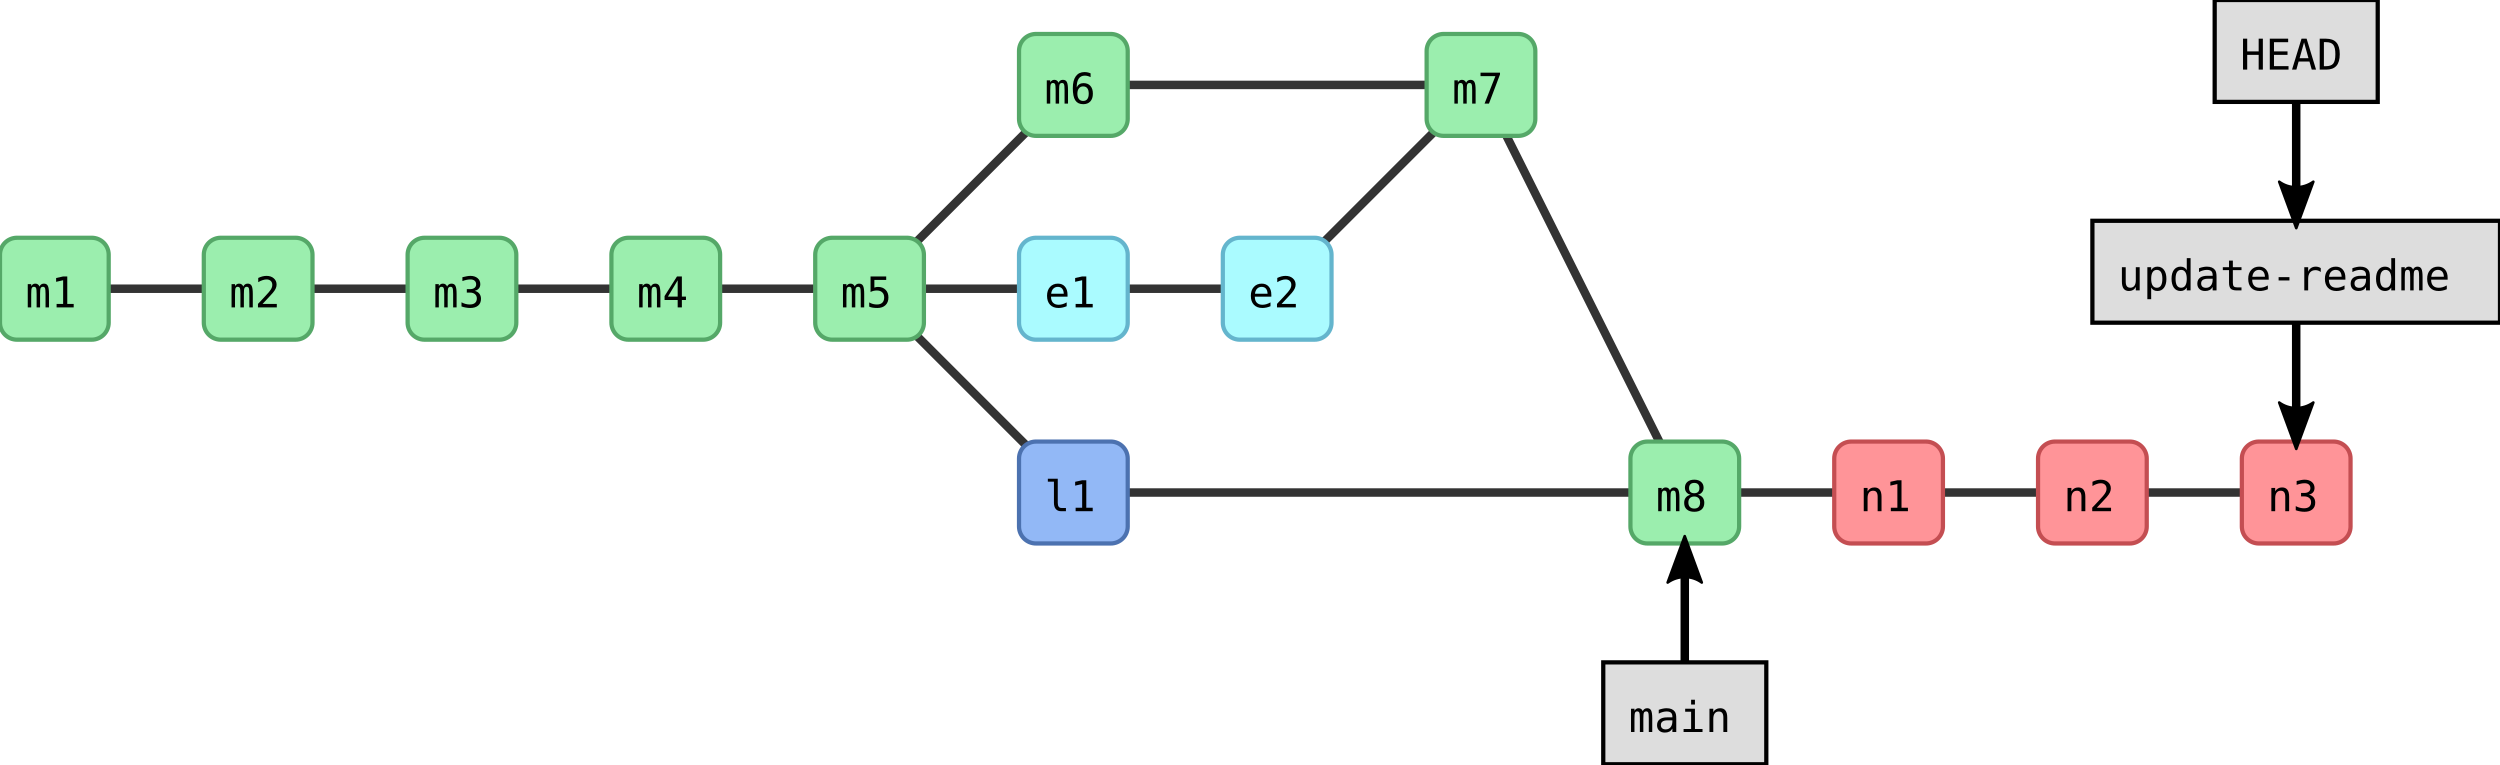
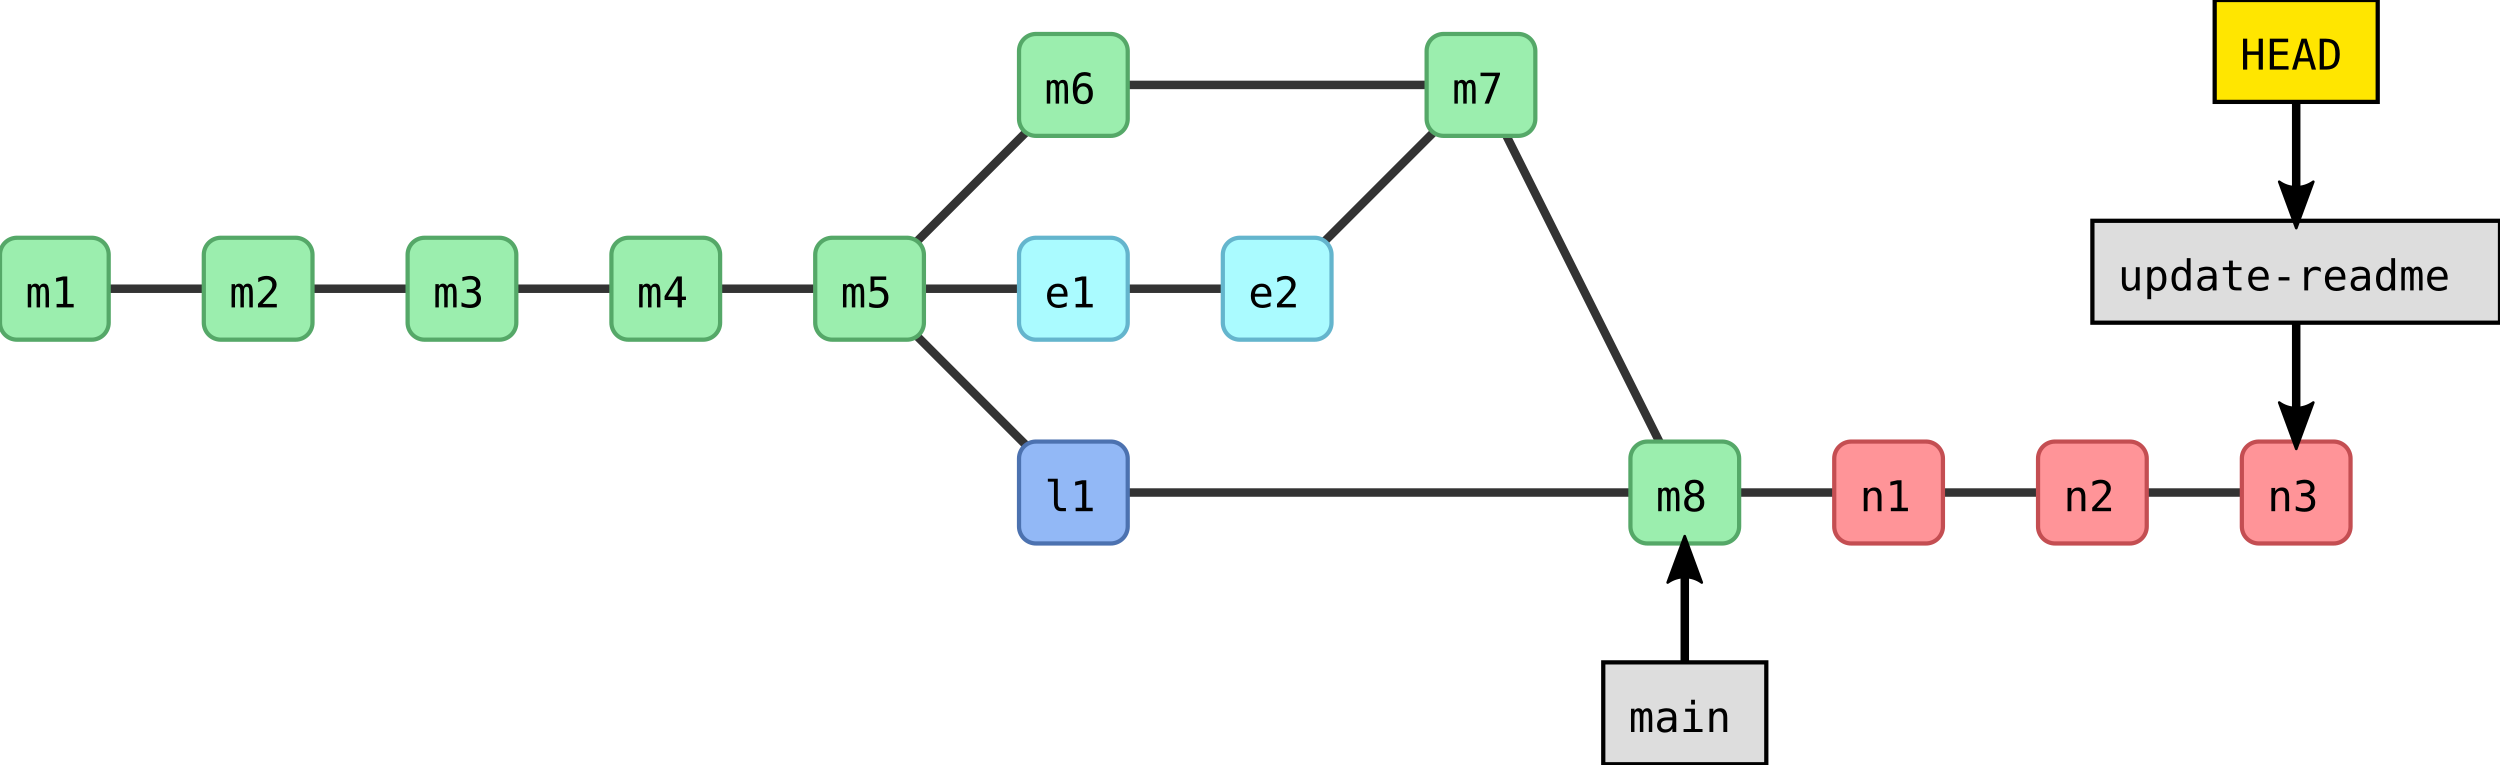
<svg xmlns="http://www.w3.org/2000/svg" width="736.0" height="225.0" id="svg2" version="1.1">
  <defs id="defs4">
    <marker orient="auto" refY="0.0" refX="0.0" id="fullmarker" style="overflow:visible;">
      <path style="opacity:1.0;fill:#000000;stroke:#000000;fill-rule:evenodd;stroke-width:0.625;stroke-linejoin:round;" d="M 8.719,4.034 L -2.207,0.016 L 8.719,-4.002 C 6.973,-1.63 6.983,1.616 8.719,4.034 z " transform="scale(0.5) rotate(180) translate(0,0)" />
    </marker>
    <marker orient="auto" refY="0.0" refX="0.0" id="ghostmarker" style="overflow:visible;">
      <path style="opacity:0.2;fill:#000000;stroke:#000000;fill-rule:evenodd;stroke-width:0.625;stroke-linejoin:round;" d="M 8.719,4.034 L -2.207,0.016 L 8.719,-4.002 C 6.973,-1.63 6.983,1.616 8.719,4.034 z " transform="scale(0.5) rotate(180) translate(0,0)" />
    </marker>
  </defs>
  <g transform="translate(-0.0,70.0) rotate(0)" id="layer1">
    <line x1="316.0" y1="15.0" x2="376.0" y2="15.0" style="stroke:#000000;                         stroke-width:2.5;                         stroke-opacity:0.8" />
    <line x1="376.0" y1="15.0" x2="436.0" y2="-45.0" style="stroke:#000000;                         stroke-width:2.5;                         stroke-opacity:0.8" />
    <line x1="436.0" y1="-45.0" x2="496.0" y2="75.0" style="stroke:#000000;                         stroke-width:2.5;                         stroke-opacity:0.8" />
    <line x1="496.0" y1="75.0" x2="556.0" y2="75.0" style="stroke:#000000;                         stroke-width:2.5;                         stroke-opacity:0.8" />
    <line x1="556.0" y1="75.0" x2="616.0" y2="75.0" style="stroke:#000000;                         stroke-width:2.5;                         stroke-opacity:0.8" />
    <line x1="256.0" y1="15.0" x2="316.0" y2="75.0" style="stroke:#000000;                         stroke-width:2.5;                         stroke-opacity:0.8" />
    <line x1="256.0" y1="15.0" x2="316.0" y2="-45.0" style="stroke:#000000;                         stroke-width:2.5;                         stroke-opacity:0.8" />
    <line x1="256.0" y1="15.0" x2="316.0" y2="15.0" style="stroke:#000000;                         stroke-width:2.5;                         stroke-opacity:0.8" />
    <line x1="316.0" y1="75.0" x2="496.0" y2="75.0" style="stroke:#000000;                         stroke-width:2.5;                         stroke-opacity:0.8" />
    <line x1="316.0" y1="-45.0" x2="436.0" y2="-45.0" style="stroke:#000000;                         stroke-width:2.5;                         stroke-opacity:0.8" />
    <line x1="196.0" y1="15.0" x2="256.0" y2="15.0" style="stroke:#000000;                         stroke-width:2.5;                         stroke-opacity:0.8" />
    <line x1="616.0" y1="75.0" x2="676.0" y2="75.0" style="stroke:#000000;                         stroke-width:2.5;                         stroke-opacity:0.8" />
    <line x1="76.0" y1="15.0" x2="136.0" y2="15.0" style="stroke:#000000;                         stroke-width:2.5;                         stroke-opacity:0.8" />
    <line x1="136.0" y1="15.0" x2="196.0" y2="15.0" style="stroke:#000000;                         stroke-width:2.5;                         stroke-opacity:0.8" />
    <line x1="16.0" y1="15.0" x2="76.0" y2="15.0" style="stroke:#000000;                         stroke-width:2.5;                         stroke-opacity:0.8" />
    <rect style="fill:#aafbff;                         stroke:#64B5CD;                         stroke-width:1.25;                         stroke-miterlimit:4;                         stroke-opacity:1.0;                         stroke-dasharray:none" width="32.0" height="30.0" x="300.0" y="0.0" ry="5.0" />
    <text style="font-size:12.5px;                         font-style:normal;                         font-weight:normal;                         line-height:125%%;                         letter-spacing:0px;                         word-spacing:0px;                         fill:#000000;                         fill-opacity:1.0;                         stroke:none;                         font-family:DejaVu Sans Mono" x="307.5" y="20.5">e1</text>
    <rect style="fill:#aafbff;                         stroke:#64B5CD;                         stroke-width:1.25;                         stroke-miterlimit:4;                         stroke-opacity:1.0;                         stroke-dasharray:none" width="32.0" height="30.0" x="360.0" y="0.0" ry="5.0" />
    <text style="font-size:12.5px;                         font-style:normal;                         font-weight:normal;                         line-height:125%%;                         letter-spacing:0px;                         word-spacing:0px;                         fill:#000000;                         fill-opacity:1.0;                         stroke:none;                         font-family:DejaVu Sans Mono" x="367.5" y="20.5">e2</text>
    <rect style="fill:#9beeae;                         stroke:#55A868;                         stroke-width:1.25;                         stroke-miterlimit:4;                         stroke-opacity:1.0;                         stroke-dasharray:none" width="32.0" height="30.0" x="420.0" y="-60.0" ry="5.0" />
    <text style="font-size:12.5px;                         font-style:normal;                         font-weight:normal;                         line-height:125%%;                         letter-spacing:0px;                         word-spacing:0px;                         fill:#000000;                         fill-opacity:1.0;                         stroke:none;                         font-family:DejaVu Sans Mono" x="427.5" y="-39.5">m7</text>
    <rect style="fill:#9beeae;                         stroke:#55A868;                         stroke-width:1.25;                         stroke-miterlimit:4;                         stroke-opacity:1.0;                         stroke-dasharray:none" width="32.0" height="30.0" x="480.0" y="60.0" ry="5.0" />
    <text style="font-size:12.5px;                         font-style:normal;                         font-weight:normal;                         line-height:125%%;                         letter-spacing:0px;                         word-spacing:0px;                         fill:#000000;                         fill-opacity:1.0;                         stroke:none;                         font-family:DejaVu Sans Mono" x="487.5" y="80.5">m8</text>
    <rect style="fill:#ff9498;                         stroke:#C44E52;                         stroke-width:1.25;                         stroke-miterlimit:4;                         stroke-opacity:1.0;                         stroke-dasharray:none" width="32.0" height="30.0" x="660.0" y="60.0" ry="5.0" />
    <text style="font-size:12.5px;                         font-style:normal;                         font-weight:normal;                         line-height:125%%;                         letter-spacing:0px;                         word-spacing:0px;                         fill:#000000;                         fill-opacity:1.0;                         stroke:none;                         font-family:DejaVu Sans Mono" x="667.5" y="80.5">n3</text>
    <rect style="fill:#ff9498;                         stroke:#C44E52;                         stroke-width:1.25;                         stroke-miterlimit:4;                         stroke-opacity:1.0;                         stroke-dasharray:none" width="32.0" height="30.0" x="540.0" y="60.0" ry="5.0" />
    <text style="font-size:12.5px;                         font-style:normal;                         font-weight:normal;                         line-height:125%%;                         letter-spacing:0px;                         word-spacing:0px;                         fill:#000000;                         fill-opacity:1.0;                         stroke:none;                         font-family:DejaVu Sans Mono" x="547.5" y="80.5">n1</text>
    <rect style="fill:#9beeae;                         stroke:#55A868;                         stroke-width:1.25;                         stroke-miterlimit:4;                         stroke-opacity:1.0;                         stroke-dasharray:none" width="32.0" height="30.0" x="240.0" y="0.0" ry="5.0" />
    <text style="font-size:12.5px;                         font-style:normal;                         font-weight:normal;                         line-height:125%%;                         letter-spacing:0px;                         word-spacing:0px;                         fill:#000000;                         fill-opacity:1.0;                         stroke:none;                         font-family:DejaVu Sans Mono" x="247.5" y="20.5">m5</text>
    <rect style="fill:#92b8f6;                         stroke:#4C72B0;                         stroke-width:1.25;                         stroke-miterlimit:4;                         stroke-opacity:1.0;                         stroke-dasharray:none" width="32.0" height="30.0" x="300.0" y="60.0" ry="5.0" />
    <text style="font-size:12.5px;                         font-style:normal;                         font-weight:normal;                         line-height:125%%;                         letter-spacing:0px;                         word-spacing:0px;                         fill:#000000;                         fill-opacity:1.0;                         stroke:none;                         font-family:DejaVu Sans Mono" x="307.5" y="80.5">l1</text>
    <rect style="fill:#9beeae;                         stroke:#55A868;                         stroke-width:1.25;                         stroke-miterlimit:4;                         stroke-opacity:1.0;                         stroke-dasharray:none" width="32.0" height="30.0" x="300.0" y="-60.0" ry="5.0" />
    <text style="font-size:12.5px;                         font-style:normal;                         font-weight:normal;                         line-height:125%%;                         letter-spacing:0px;                         word-spacing:0px;                         fill:#000000;                         fill-opacity:1.0;                         stroke:none;                         font-family:DejaVu Sans Mono" x="307.5" y="-39.5">m6</text>
    <rect style="fill:#9beeae;                         stroke:#55A868;                         stroke-width:1.25;                         stroke-miterlimit:4;                         stroke-opacity:1.0;                         stroke-dasharray:none" width="32.0" height="30.0" x="180.0" y="0.0" ry="5.0" />
    <text style="font-size:12.5px;                         font-style:normal;                         font-weight:normal;                         line-height:125%%;                         letter-spacing:0px;                         word-spacing:0px;                         fill:#000000;                         fill-opacity:1.0;                         stroke:none;                         font-family:DejaVu Sans Mono" x="187.5" y="20.5">m4</text>
    <rect style="fill:#ff9498;                         stroke:#C44E52;                         stroke-width:1.25;                         stroke-miterlimit:4;                         stroke-opacity:1.0;                         stroke-dasharray:none" width="32.0" height="30.0" x="600.0" y="60.0" ry="5.0" />
    <text style="font-size:12.5px;                         font-style:normal;                         font-weight:normal;                         line-height:125%%;                         letter-spacing:0px;                         word-spacing:0px;                         fill:#000000;                         fill-opacity:1.0;                         stroke:none;                         font-family:DejaVu Sans Mono" x="607.5" y="80.5">n2</text>
    <rect style="fill:#9beeae;                         stroke:#55A868;                         stroke-width:1.25;                         stroke-miterlimit:4;                         stroke-opacity:1.0;                         stroke-dasharray:none" width="32.0" height="30.0" x="60.0" y="0.0" ry="5.0" />
    <text style="font-size:12.5px;                         font-style:normal;                         font-weight:normal;                         line-height:125%%;                         letter-spacing:0px;                         word-spacing:0px;                         fill:#000000;                         fill-opacity:1.0;                         stroke:none;                         font-family:DejaVu Sans Mono" x="67.5" y="20.5">m2</text>
    <rect style="fill:#9beeae;                         stroke:#55A868;                         stroke-width:1.25;                         stroke-miterlimit:4;                         stroke-opacity:1.0;                         stroke-dasharray:none" width="32.0" height="30.0" x="120.0" y="0.0" ry="5.0" />
    <text style="font-size:12.5px;                         font-style:normal;                         font-weight:normal;                         line-height:125%%;                         letter-spacing:0px;                         word-spacing:0px;                         fill:#000000;                         fill-opacity:1.0;                         stroke:none;                         font-family:DejaVu Sans Mono" x="127.5" y="20.5">m3</text>
    <rect style="fill:#9beeae;                         stroke:#55A868;                         stroke-width:1.25;                         stroke-miterlimit:4;                         stroke-opacity:1.0;                         stroke-dasharray:none" width="32.0" height="30.0" x="0.0" y="0.0" ry="5.0" />
    <text style="font-size:12.5px;                         font-style:normal;                         font-weight:normal;                         line-height:125%%;                         letter-spacing:0px;                         word-spacing:0px;                         fill:#000000;                         fill-opacity:1.0;                         stroke:none;                         font-family:DejaVu Sans Mono" x="7.5" y="20.5">m1</text>
    <path style="fill:none;                  stroke:#000000;                  stroke-width:2.5;                  stroke-linecap:butt;                  stroke-linejoin:miter;                  stroke-opacity:1.0;                  marker-end:url(#fullmarker);                  stroke-miterlimit:4;                  stroke-dasharray:none" d="M 676.0,10.0 676.0,59.4" />
    <rect style="fill:#dddddd;                         stroke:#000000;                         stroke-width:1.25;                         stroke-miterlimit:4;                         stroke-opacity:1.0;                         stroke-dasharray:none" width="120.0" height="30.0" x="616.0" y="-5.0" ry="0.0" />
    <text style="font-size:12.5px;                         font-style:normal;                         font-weight:normal;                         line-height:125%%;                         letter-spacing:0px;                         word-spacing:0px;                         fill:#000000;                         fill-opacity:1.0;                         stroke:none;                         font-family:DejaVu Sans Mono" x="623.5" y="15.5">update-readme</text>
    <path style="fill:none;                  stroke:#000000;                  stroke-width:2.5;                  stroke-linecap:butt;                  stroke-linejoin:miter;                  stroke-opacity:1.0;                  marker-end:url(#fullmarker);                  stroke-miterlimit:4;                  stroke-dasharray:none" d="M 676.0,-55.0 676.0,-5.6" />
-     <rect style="fill:#dddddd;                         stroke:#000000;                         stroke-width:1.25;                         stroke-miterlimit:4;                         stroke-opacity:1.0;                         stroke-dasharray:none" width="48.0" height="30.0" x="652.0" y="-70.0" ry="0.0" />
+     <rect style="fill:#ffe600;                         stroke:#000000;                         stroke-width:1.25;                         stroke-miterlimit:4;                         stroke-opacity:1.0;                         stroke-dasharray:none" width="48.0" height="30.0" x="652.0" y="-70.0" ry="0.0" />
    <text style="font-size:12.5px;                         font-style:normal;                         font-weight:normal;                         line-height:125%%;                         letter-spacing:0px;                         word-spacing:0px;                         fill:#000000;                         fill-opacity:1.0;                         stroke:none;                         font-family:DejaVu Sans Mono" x="659.5" y="-49.5">HEAD</text>
    <path style="fill:none;                  stroke:#000000;                  stroke-width:2.5;                  stroke-linecap:butt;                  stroke-linejoin:miter;                  stroke-opacity:1.0;                  marker-end:url(#fullmarker);                  stroke-miterlimit:4;                  stroke-dasharray:none" d="M 496.0,140.0 496.0,90.6" />
    <rect style="fill:#dddddd;                         stroke:#000000;                         stroke-width:1.25;                         stroke-miterlimit:4;                         stroke-opacity:1.0;                         stroke-dasharray:none" width="48.0" height="30.0" x="472.0" y="125.0" ry="0.0" />
    <text style="font-size:12.5px;                         font-style:normal;                         font-weight:normal;                         line-height:125%%;                         letter-spacing:0px;                         word-spacing:0px;                         fill:#000000;                         fill-opacity:1.0;                         stroke:none;                         font-family:DejaVu Sans Mono" x="479.5" y="145.5">main</text>
  </g>
</svg>
